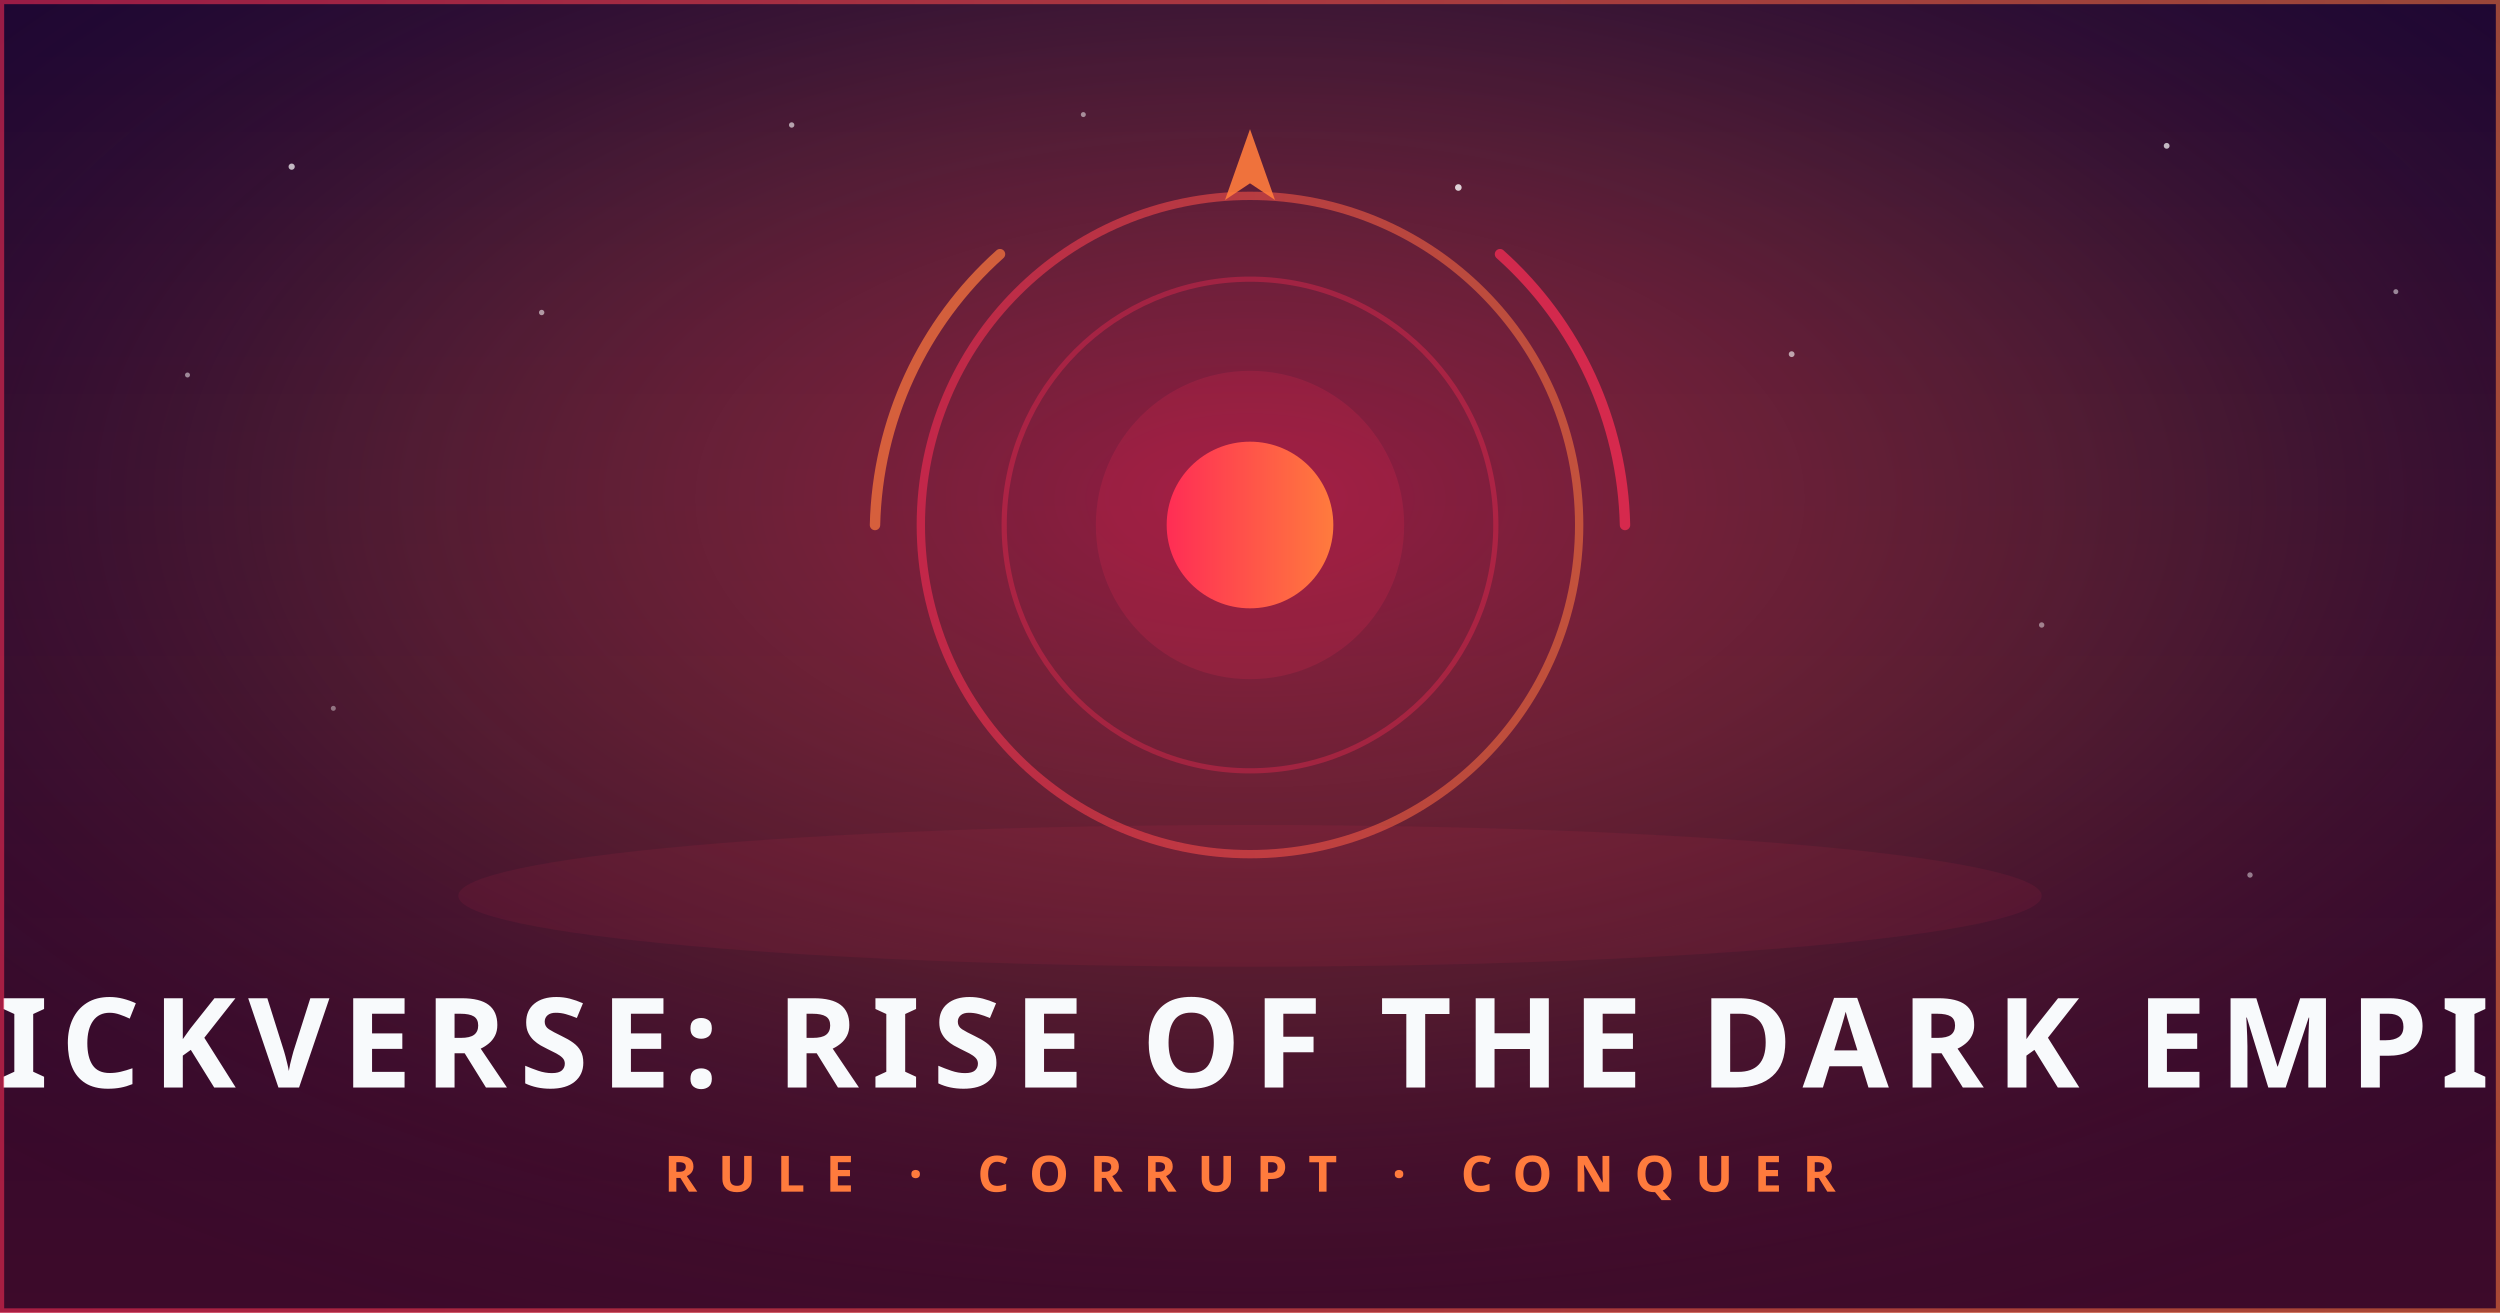
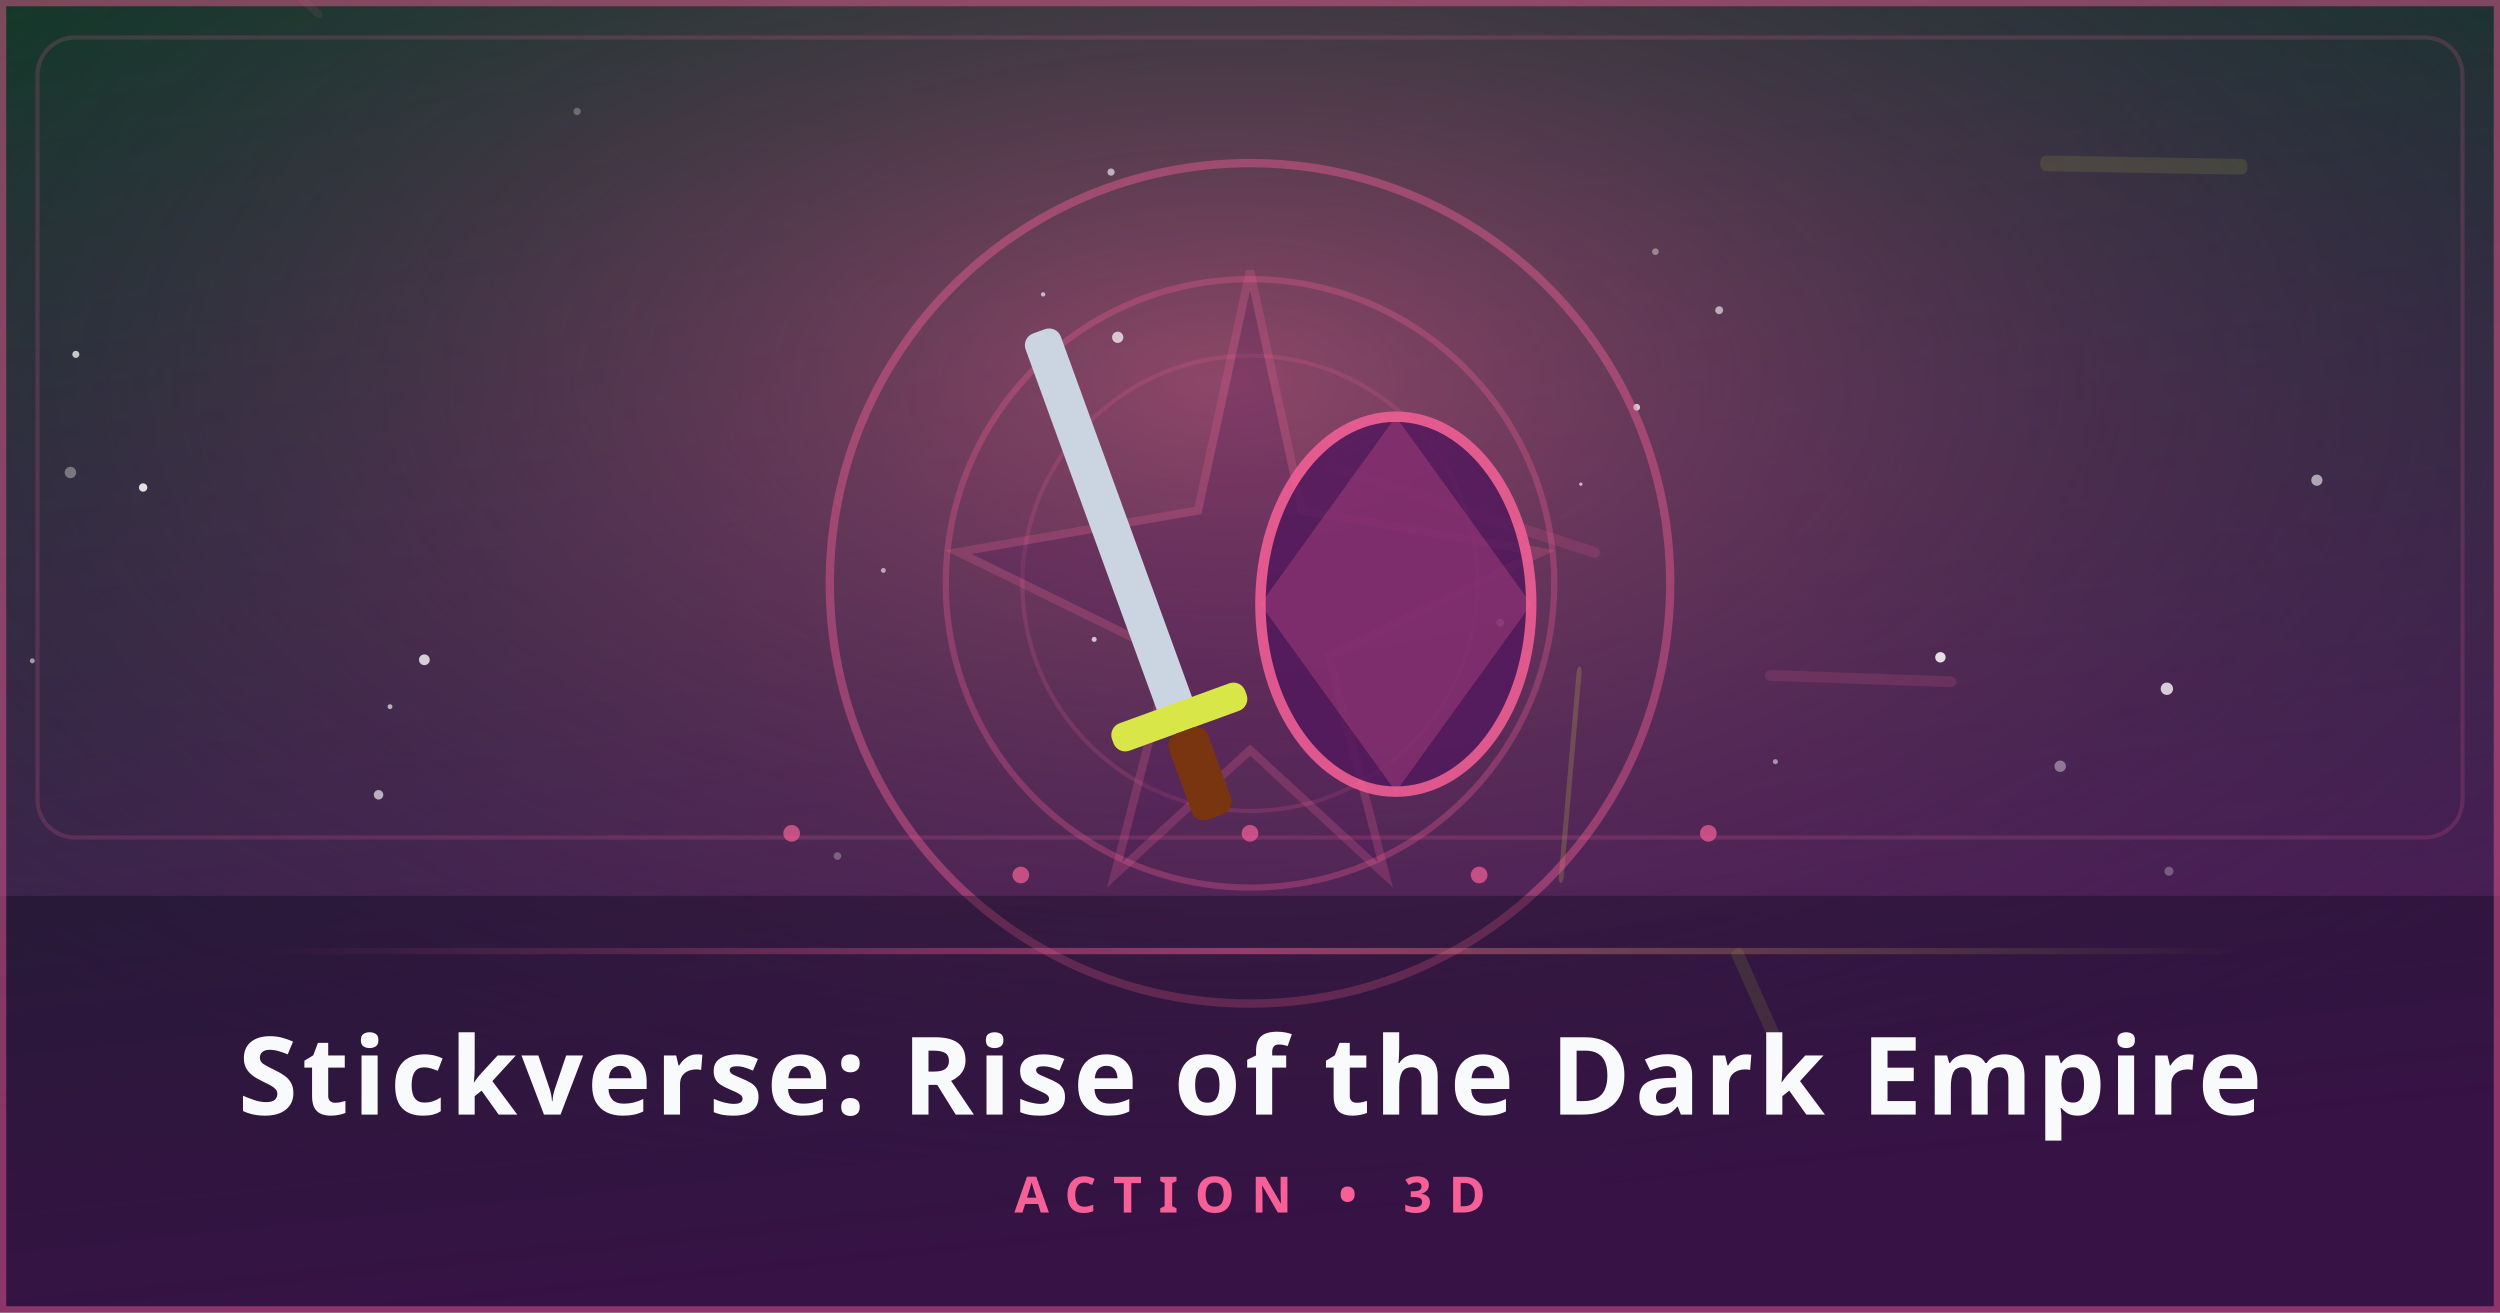
<svg xmlns="http://www.w3.org/2000/svg" viewBox="0 0 1200 630" width="1200" height="630" role="img" aria-label="Stickverse: Rise of the Dark Empire">
  <defs>
-     <linearGradient id="bg" x1="0" y1="0" x2="0" y2="1">
-       <stop offset="0%" stop-color="#1a0533" />
-       <stop offset="100%" stop-color="#3d0a2a" />
+     <linearGradient id="bg" x1="0" y1="0" x2="0.20" y2="1">
+       <stop offset="0%" stop-color="hsla(152, 63%, 14%, 1)" />
+       <stop offset="100%" stop-color="hsla(291, 58%, 23%, 1)" />
    </linearGradient>
-     <radialGradient id="glow" cx="0.5" cy="0.38" r="0.72">
-       <stop offset="0%" stop-color="#ff2d55" stop-opacity="0.5" />
-       <stop offset="55%" stop-color="#ff7b3d" stop-opacity="0.14" />
-       <stop offset="100%" stop-color="#3d0a2a" stop-opacity="0" />
+     <radialGradient id="glow" cx="49%" cy="29%" r="65%">
+       <stop offset="0%" stop-color="hsla(338, 89%, 67%, 1)" stop-opacity="0.5" />
+       <stop offset="100%" stop-color="hsla(291, 58%, 23%, 1)" stop-opacity="0" />
    </radialGradient>
-     <linearGradient id="accent" x1="0" y1="0" x2="1" y2="0">
-       <stop offset="0%" stop-color="#ff2d55" />
-       <stop offset="100%" stop-color="#ff7b3d" />
+     <linearGradient id="bar" x1="0" y1="0" x2="1" y2="0">
+       <stop offset="0%" stop-color="hsla(338, 89%, 67%, 1)" stop-opacity="0.0" />
+       <stop offset="50%" stop-color="hsla(338, 89%, 67%, 1)" stop-opacity="0.5" />
+       <stop offset="100%" stop-color="hsla(65, 76%, 59%, 1)" stop-opacity="0.0" />
    </linearGradient>
  </defs>
  <rect width="1200" height="630" fill="url(#bg)" />
  <rect width="1200" height="630" fill="url(#glow)" />
-   <g fill="#ffffff">
-     <circle cx="140" cy="80" r="1.5" opacity="0.7" />
-     <circle cx="380" cy="60" r="1.3" opacity="0.6" />
-     <circle cx="700" cy="90" r="1.6" opacity="0.8" />
-     <circle cx="1040" cy="70" r="1.4" opacity="0.7" />
-     <circle cx="1150" cy="140" r="1.2" opacity="0.5" />
-     <circle cx="90" cy="180" r="1.2" opacity="0.5" />
-     <circle cx="260" cy="150" r="1.3" opacity="0.55" />
-     <circle cx="860" cy="170" r="1.4" opacity="0.6" />
-     <circle cx="520" cy="55" r="1.2" opacity="0.5" />
-     <circle cx="980" cy="300" r="1.3" opacity="0.45" />
-     <circle cx="160" cy="340" r="1.2" opacity="0.4" />
-     <circle cx="1080" cy="420" r="1.3" opacity="0.45" />
+   <rect x="919" y="94" width="47.48" height="6.074" rx="3" fill="hsla(65, 76%, 59%, 1)" opacity="0.179" transform="rotate(66 600 210)" />
+   <rect x="1066" y="60" width="45.693" height="3.761" rx="3" fill="hsla(338, 89%, 67%, 1)" opacity="0.091" transform="rotate(222 600 210)" />
+   <rect x="400" y="376" width="104.3" height="2.387" rx="3" fill="hsla(65, 76%, 59%, 1)" opacity="0.184" transform="rotate(275 600 210)" />
+   <rect x="257" y="102" width="92.022" height="5.175" rx="3" fill="hsla(338, 89%, 67%, 1)" opacity="0.153" transform="rotate(182 600 210)" />
+   <rect x="977" y="68" width="99.389" height="7.541" rx="3" fill="hsla(65, 76%, 59%, 1)" opacity="0.117" transform="rotate(1 600 210)" />
+   <rect x="423" y="206" width="140.294" height="5.227" rx="3" fill="hsla(338, 89%, 67%, 1)" opacity="0.149" transform="rotate(198 600 210)" />
+   <circle cx="33.8" cy="226.8" r="2.75" fill="#fff" opacity="0.35" />
+   <circle cx="15.5" cy="317.2" r="1.19" fill="#fff" opacity="0.53" />
+   <circle cx="500.7" cy="141.3" r="1.04" fill="#fff" opacity="0.64" />
+   <circle cx="68.7" cy="234.0" r="2.01" fill="#fff" opacity="0.85" />
+   <circle cx="1112.1" cy="230.5" r="2.69" fill="#fff" opacity="0.58" />
+   <circle cx="785.6" cy="195.5" r="1.65" fill="#fff" opacity="0.71" />
+   <circle cx="277.0" cy="53.5" r="1.76" fill="#fff" opacity="0.26" />
+   <circle cx="1040.1" cy="330.6" r="2.97" fill="#fff" opacity="0.77" />
+   <circle cx="931.4" cy="315.5" r="2.50" fill="#fff" opacity="0.85" />
+   <circle cx="536.5" cy="161.9" r="2.70" fill="#fff" opacity="0.71" />
+   <circle cx="794.6" cy="120.8" r="1.60" fill="#fff" opacity="0.39" />
+   <circle cx="203.7" cy="316.7" r="2.58" fill="#fff" opacity="0.77" />
+   <circle cx="852.2" cy="365.6" r="1.21" fill="#fff" opacity="0.50" />
+   <circle cx="525.2" cy="306.9" r="1.21" fill="#fff" opacity="0.71" />
+   <circle cx="825.2" cy="148.9" r="1.90" fill="#fff" opacity="0.59" />
+   <circle cx="988.9" cy="367.8" r="2.74" fill="#fff" opacity="0.38" />
+   <circle cx="187.2" cy="339.2" r="1.17" fill="#fff" opacity="0.63" />
+   <circle cx="1041.1" cy="418.2" r="2.16" fill="#fff" opacity="0.27" />
+   <circle cx="36.4" cy="170.1" r="1.70" fill="#fff" opacity="0.73" />
+   <circle cx="181.7" cy="381.5" r="2.28" fill="#fff" opacity="0.63" />
+   <circle cx="720.1" cy="298.9" r="1.87" fill="#fff" opacity="0.67" />
+   <circle cx="402.0" cy="410.9" r="1.82" fill="#fff" opacity="0.27" />
+   <circle cx="758.8" cy="232.4" r="0.82" fill="#fff" opacity="0.64" />
+   <circle cx="533.3" cy="82.6" r="1.74" fill="#fff" opacity="0.60" />
+   <circle cx="424.0" cy="273.8" r="1.18" fill="#fff" opacity="0.57" />
+   <circle cx="600" cy="280" r="109.277" fill="none" stroke="hsla(338, 89%, 67%, 1)" stroke-opacity="0.18" stroke-width="2" />
+   <circle cx="600" cy="280" r="146.026" fill="none" stroke="hsla(338, 89%, 67%, 1)" stroke-opacity="0.3" stroke-width="3" />
+   <circle cx="600" cy="280" r="201.706" fill="none" stroke="hsla(338, 89%, 67%, 1)" stroke-opacity="0.42" stroke-width="4" />
+   <g transform="translate(600,280)">
+     <path d="M0 -150 L25 -35 L140 -15 L38 35 L65 140 L0 80 L-65 140 L-38 35 L-140 -15 L-25 -35 Z" fill="hsla(291, 58%, 23%, 1)" opacity="0.22" stroke="hsla(338, 89%, 67%, 1)" stroke-width="4" />
+     <g transform="translate(-50,20) rotate(-20)">
+       <rect x="-9" y="-150" width="18" height="200" rx="6" fill="#cbd5e1" />
+       <rect x="-34" y="40" width="68" height="14" rx="6" fill="hsla(65, 76%, 59%, 1)" />
+       <rect x="-10" y="54" width="20" height="44" rx="6" fill="#78350f" />
+     </g>
+     <g transform="translate(70,10)">
+       <ellipse rx="65" ry="90" fill="hsla(291, 58%, 23%, 1)" opacity="0.85" stroke="hsla(338, 89%, 67%, 1)" stroke-width="5" />
+       <path d="M0 -90 L65 0 L0 90 L-65 0 Z" fill="hsla(338, 89%, 67%, 1)" opacity="0.25" />
+     </g>
+     <circle cx="-220" cy="120" r="4" fill="hsla(338, 89%, 67%, 1)" opacity="0.7" />
+     <circle cx="-110" cy="140" r="4" fill="hsla(338, 89%, 67%, 1)" opacity="0.7" />
+     <circle cx="0" cy="120" r="4" fill="hsla(338, 89%, 67%, 1)" opacity="0.7" />
+     <circle cx="110" cy="140" r="4" fill="hsla(338, 89%, 67%, 1)" opacity="0.7" />
+     <circle cx="220" cy="120" r="4" fill="hsla(338, 89%, 67%, 1)" opacity="0.7" />
  </g>
-   <circle cx="600" cy="252" r="158" fill="none" stroke="url(#accent)" stroke-opacity="0.55" stroke-width="4" />
-   <circle cx="600" cy="252" r="118" fill="none" stroke="#ff2d55" stroke-opacity="0.35" stroke-width="2.5" />
-   <circle cx="600" cy="252" r="74" fill="#ff2d55" opacity="0.16" />
-   <circle cx="600" cy="252" r="40" fill="url(#accent)" />
-   <path d="M600 62 L612 96 L600 88 L588 96 Z" fill="#ff7b3d" opacity="0.9" />
-   <path d="M420 252 a180 180 0 0 1 60 -130" stroke="#ff7b3d" stroke-width="5" fill="none" stroke-linecap="round" opacity="0.7" />
-   <path d="M780 252 a180 180 0 0 0 -60 -130" stroke="#ff2d55" stroke-width="5" fill="none" stroke-linecap="round" opacity="0.7" />
-   <ellipse cx="600" cy="430" rx="380" ry="34" fill="#ff2d55" opacity="0.08" />
-   <text x="600" y="522" text-anchor="middle" font-family="Verdana, Geneva, sans-serif" font-size="60" font-weight="bold" letter-spacing="6" fill="#f8fafc">STICKVERSE: RISE OF THE DARK EMPIRE</text>
-   <text x="600" y="572" text-anchor="middle" font-family="Verdana, Geneva, sans-serif" font-size="24" font-weight="bold" letter-spacing="10" fill="#ff7b3d">RULE · CORRUPT · CONQUER</text>
-   <rect x="0.5" y="0.5" width="1199" height="629" fill="none" stroke="url(#accent)" stroke-opacity="0.55" stroke-width="3" />
+   <rect x="18" y="18" width="1164" height="384" rx="18" fill="none" stroke="hsla(338, 89%, 67%, 1)" stroke-opacity="0.18" stroke-width="2" />
+   <rect x="0" y="430" width="1200" height="200" fill="#020617" opacity="0.35" />
+   <rect x="120" y="455" width="960" height="3" rx="2" fill="url(#bar)" />
+   <text x="600" y="535" text-anchor="middle" font-family="Verdana, Geneva, sans-serif" font-size="52" font-weight="800" letter-spacing="2" fill="#f8fafc">Stickverse: Rise of the Dark Empire</text>
+   <text x="600" y="582" text-anchor="middle" font-family="Verdana, Geneva, sans-serif" font-size="24" font-weight="700" letter-spacing="8" fill="hsla(338, 89%, 67%, 1)">ACTION • 3D</text>
+   <rect x="1.5" y="1.5" width="1197" height="627" fill="none" stroke="hsla(338, 89%, 67%, 1)" stroke-opacity="0.45" stroke-width="3" />
</svg>
